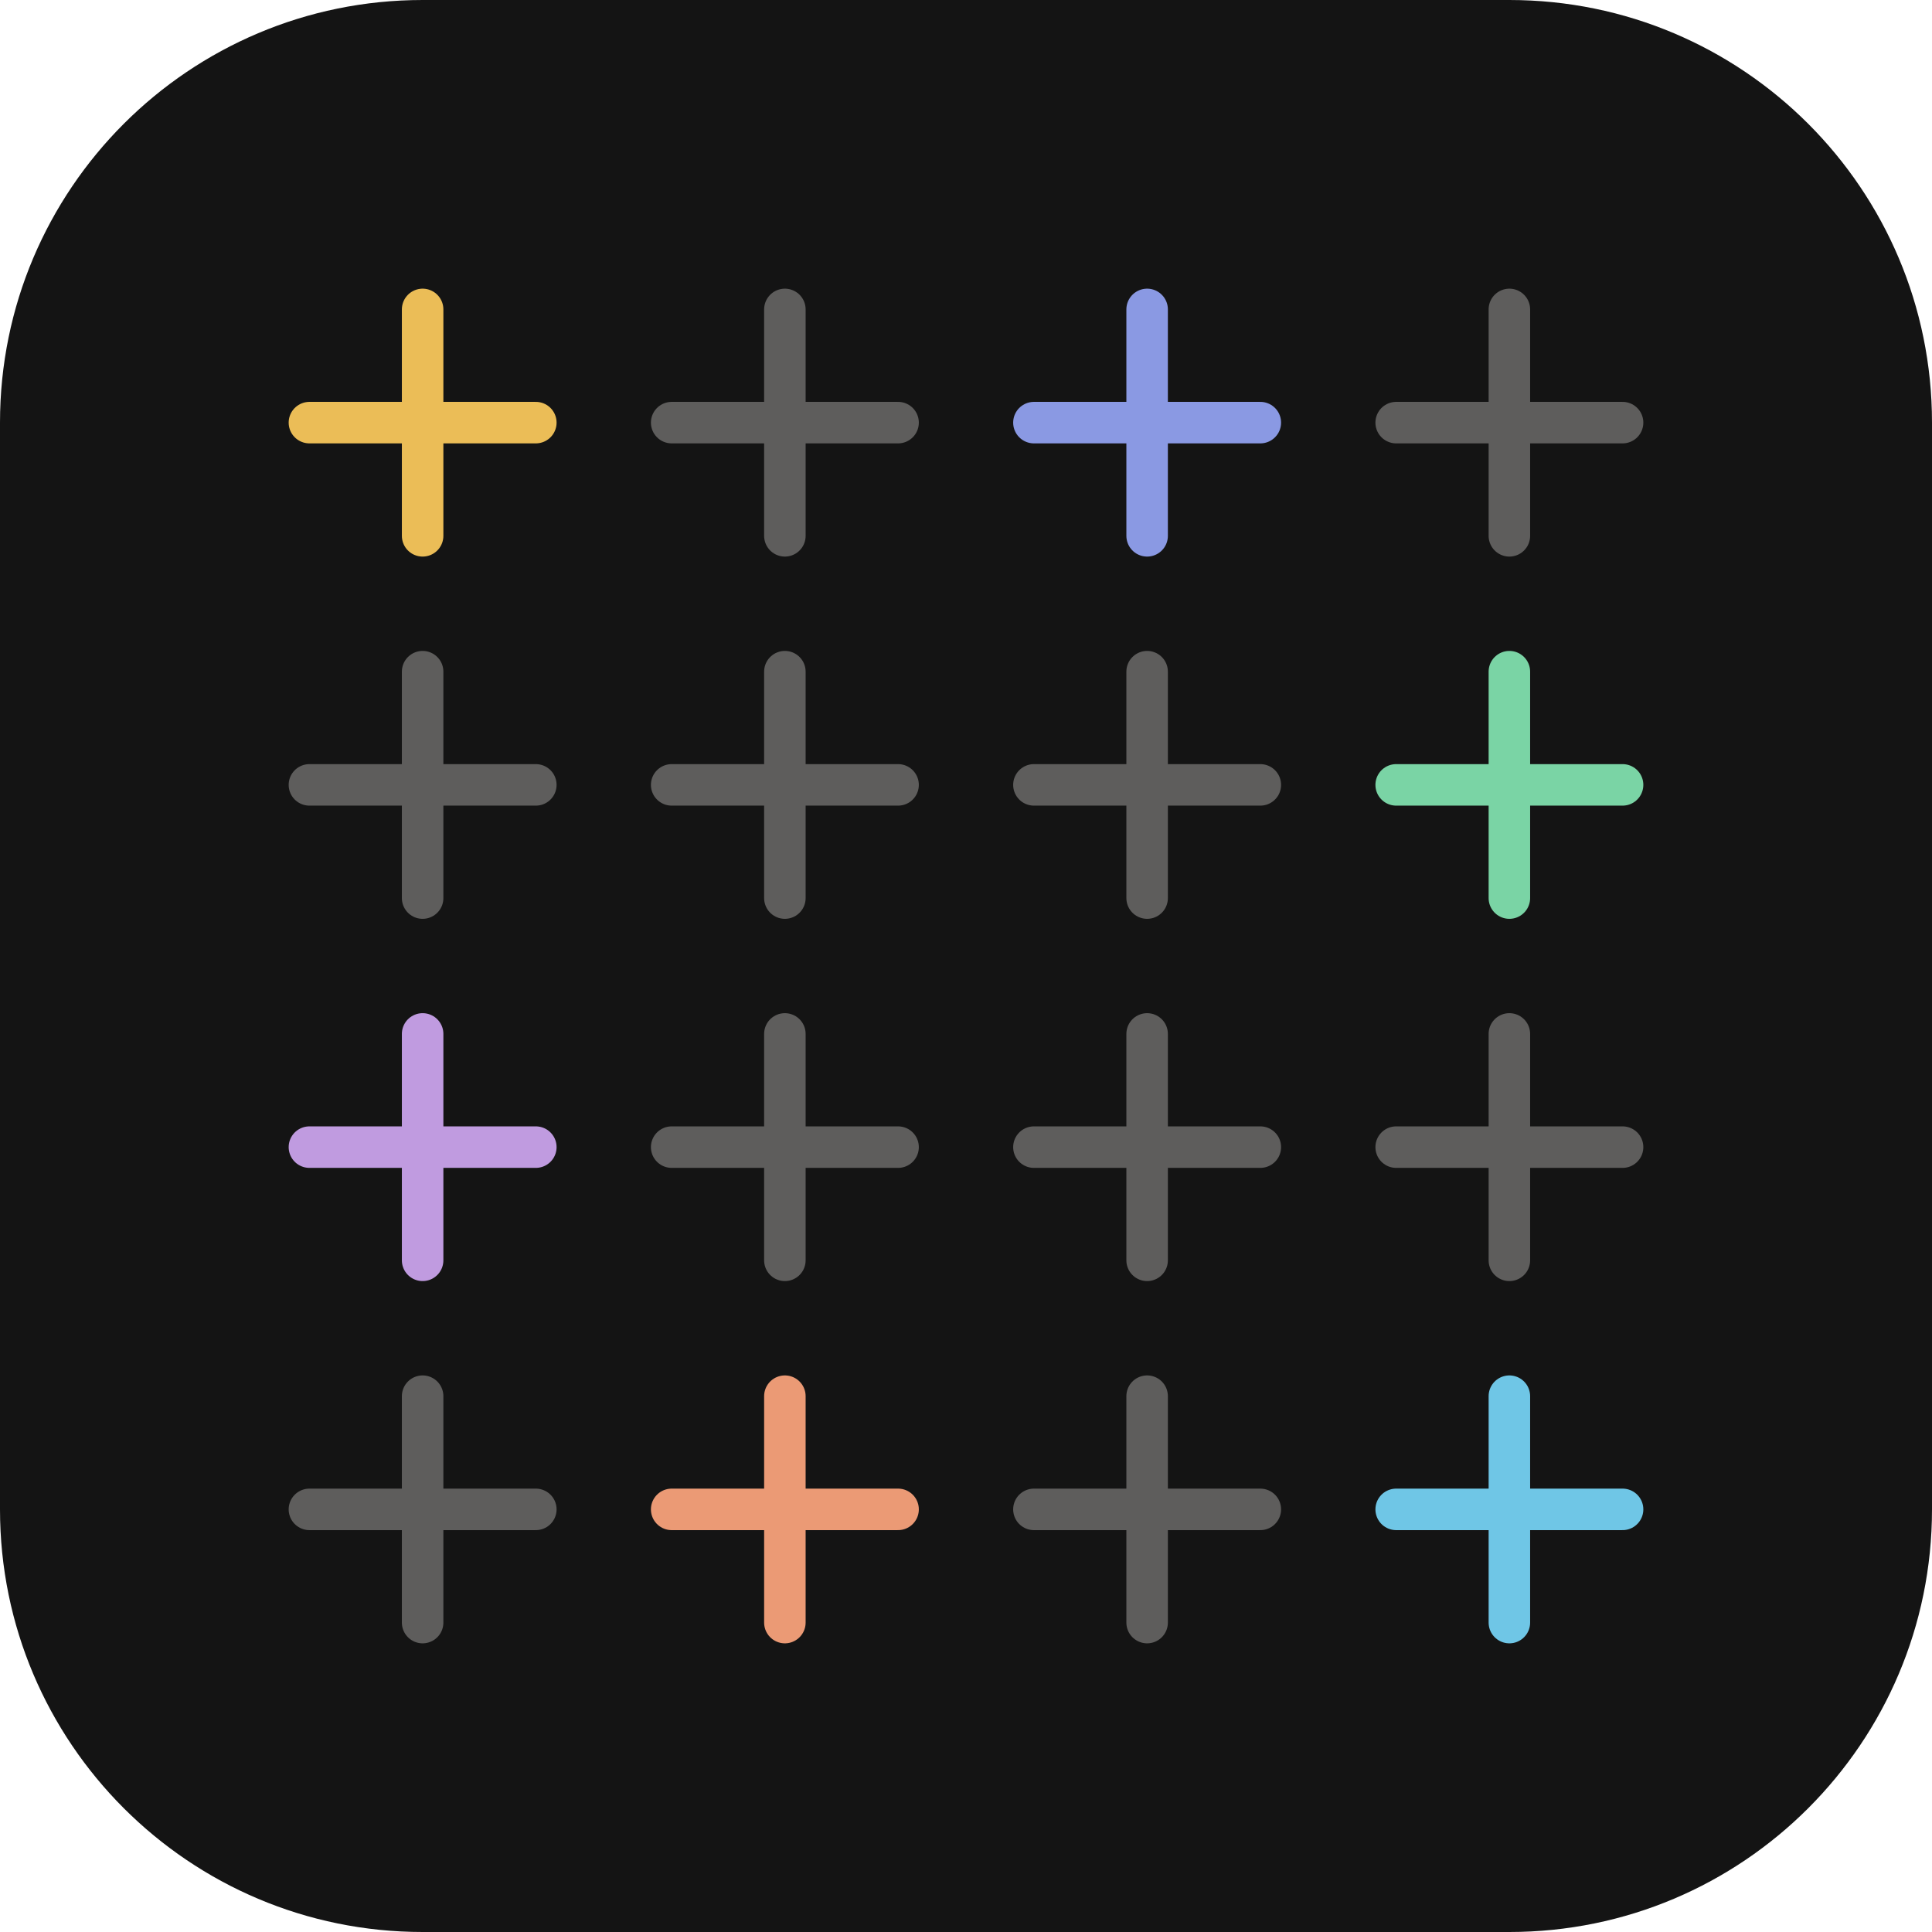
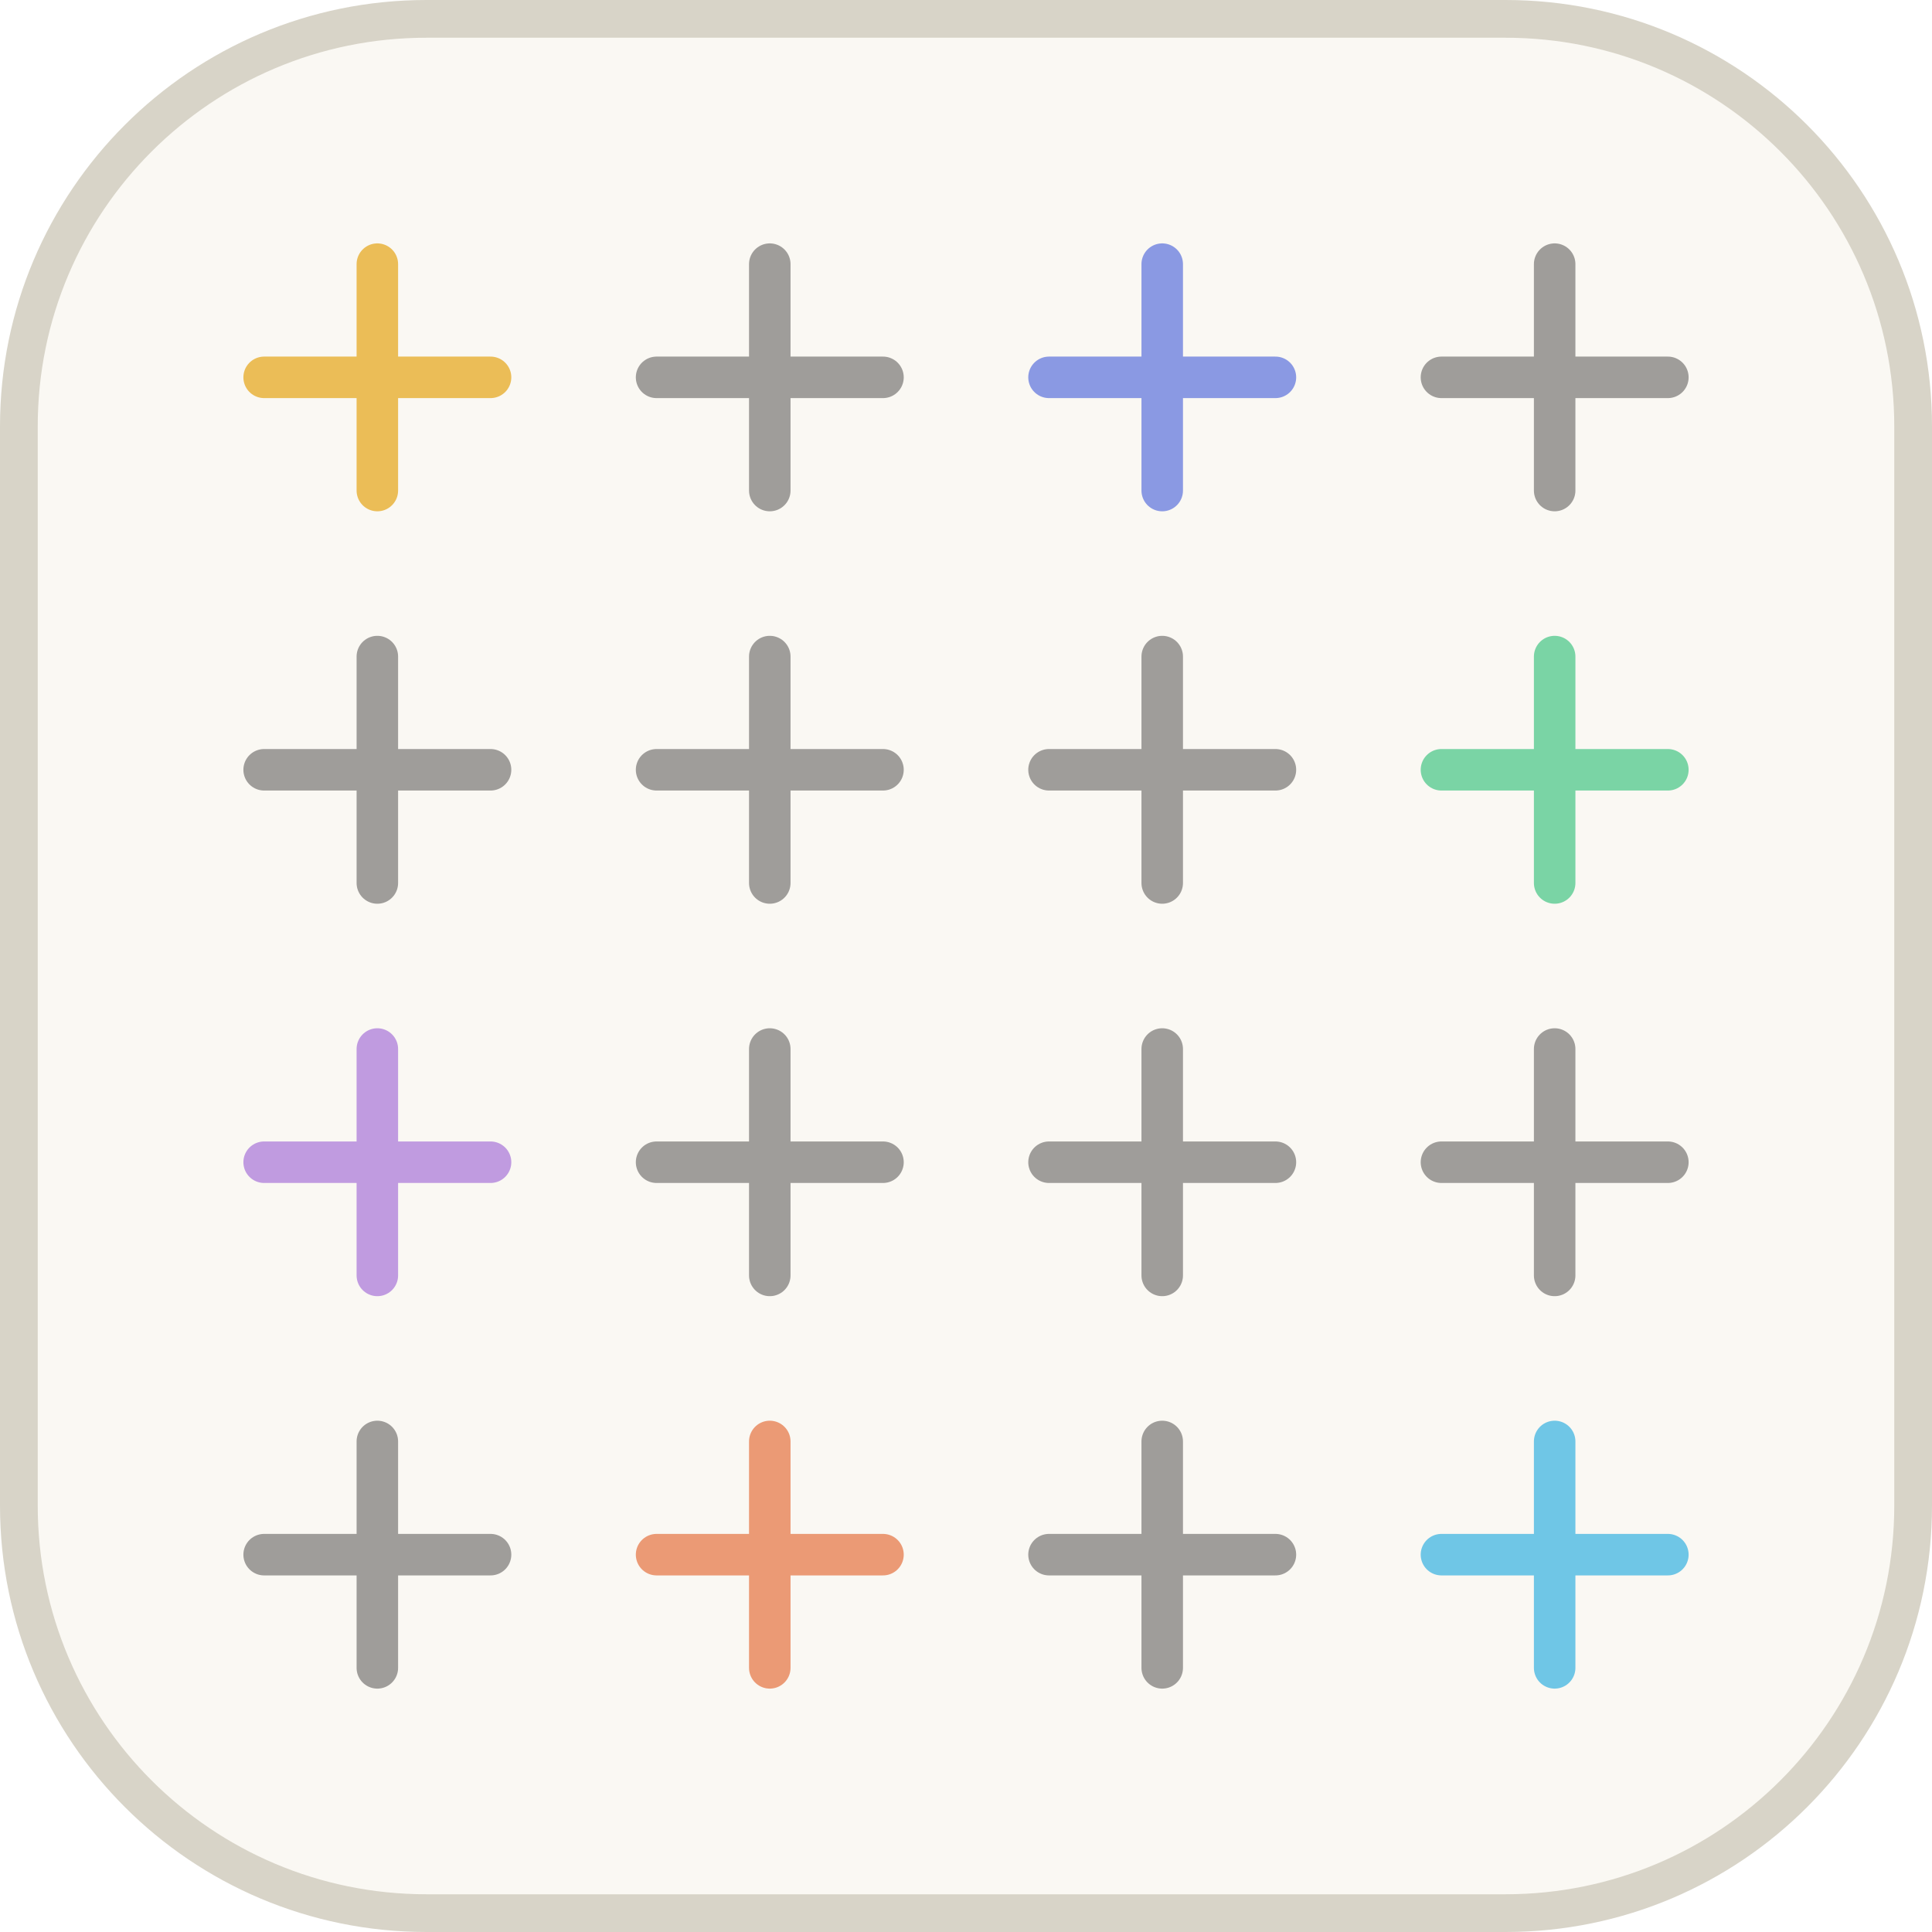
<svg xmlns="http://www.w3.org/2000/svg" viewBox="0 0 512 512" role="img" aria-labelledby="t">
-   <rect width="512" height="512" rx="112" fill="#141414" />
-   <path d="M112 82v60M82 112h60" stroke="#ebbd57" stroke-width="11" stroke-linecap="round" fill="none" />
-   <path d="M208 82v60M178 112h60" stroke="#faf8f3" stroke-opacity="0.32" stroke-width="11" stroke-linecap="round" fill="none" />
-   <path d="M304 82v60M274 112h60" stroke="#8a99e3" stroke-width="11" stroke-linecap="round" fill="none" />
-   <path d="M400 82v60M370 112h60" stroke="#faf8f3" stroke-opacity="0.32" stroke-width="11" stroke-linecap="round" fill="none" />
-   <path d="M112 178v60M82 208h60" stroke="#faf8f3" stroke-opacity="0.32" stroke-width="11" stroke-linecap="round" fill="none" />
-   <path d="M208 178v60M178 208h60" stroke="#faf8f3" stroke-opacity="0.32" stroke-width="11" stroke-linecap="round" fill="none" />
-   <path d="M304 178v60M274 208h60" stroke="#faf8f3" stroke-opacity="0.32" stroke-width="11" stroke-linecap="round" fill="none" />
-   <path d="M400 178v60M370 208h60" stroke="#7ad4a5" stroke-width="11" stroke-linecap="round" fill="none" />
-   <path d="M112 274v60M82 304h60" stroke="#c09be0" stroke-width="11" stroke-linecap="round" fill="none" />
-   <path d="M208 274v60M178 304h60" stroke="#faf8f3" stroke-opacity="0.32" stroke-width="11" stroke-linecap="round" fill="none" />
-   <path d="M304 274v60M274 304h60" stroke="#faf8f3" stroke-opacity="0.32" stroke-width="11" stroke-linecap="round" fill="none" />
-   <path d="M400 274v60M370 304h60" stroke="#faf8f3" stroke-opacity="0.32" stroke-width="11" stroke-linecap="round" fill="none" />
-   <path d="M112 370v60M82 400h60" stroke="#faf8f3" stroke-opacity="0.32" stroke-width="11" stroke-linecap="round" fill="none" />
-   <path d="M208 370v60M178 400h60" stroke="#eb9a75" stroke-width="11" stroke-linecap="round" fill="none" />
-   <path d="M304 370v60M274 400h60" stroke="#faf8f3" stroke-opacity="0.32" stroke-width="11" stroke-linecap="round" fill="none" />
-   <path d="M400 370v60M370 400h60" stroke="#6fc6e6" stroke-width="11" stroke-linecap="round" fill="none" />
+   <rect x="5" y="5" width="502" height="502" rx="108" fill="#faf8f3" stroke="#d8d4c8" stroke-width="10" />
+   <path d="M100 70v60M70 100h60" stroke="#ebbd57" stroke-width="11" stroke-linecap="round" fill="none" />
+   <path d="M204 70v60M174 100h60" stroke="#181614" stroke-opacity="0.4" stroke-width="11" stroke-linecap="round" fill="none" />
+   <path d="M308 70v60M278 100h60" stroke="#8a99e3" stroke-width="11" stroke-linecap="round" fill="none" />
+   <path d="M412 70v60M382 100h60" stroke="#181614" stroke-opacity="0.4" stroke-width="11" stroke-linecap="round" fill="none" />
+   <path d="M100 174v60M70 204h60" stroke="#181614" stroke-opacity="0.4" stroke-width="11" stroke-linecap="round" fill="none" />
+   <path d="M204 174v60M174 204h60" stroke="#181614" stroke-opacity="0.4" stroke-width="11" stroke-linecap="round" fill="none" />
+   <path d="M308 174v60M278 204h60" stroke="#181614" stroke-opacity="0.4" stroke-width="11" stroke-linecap="round" fill="none" />
+   <path d="M412 174v60M382 204h60" stroke="#7ad4a5" stroke-width="11" stroke-linecap="round" fill="none" />
+   <path d="M100 278v60M70 308h60" stroke="#c09be0" stroke-width="11" stroke-linecap="round" fill="none" />
+   <path d="M204 278v60M174 308h60" stroke="#181614" stroke-opacity="0.4" stroke-width="11" stroke-linecap="round" fill="none" />
+   <path d="M308 278v60M278 308h60" stroke="#181614" stroke-opacity="0.4" stroke-width="11" stroke-linecap="round" fill="none" />
+   <path d="M412 278v60M382 308h60" stroke="#181614" stroke-opacity="0.4" stroke-width="11" stroke-linecap="round" fill="none" />
+   <path d="M100 382v60M70 412h60" stroke="#181614" stroke-opacity="0.4" stroke-width="11" stroke-linecap="round" fill="none" />
+   <path d="M204 382v60M174 412h60" stroke="#eb9a75" stroke-width="11" stroke-linecap="round" fill="none" />
+   <path d="M308 382v60M278 412h60" stroke="#181614" stroke-opacity="0.4" stroke-width="11" stroke-linecap="round" fill="none" />
+   <path d="M412 382v60M382 412h60" stroke="#6fc6e6" stroke-width="11" stroke-linecap="round" fill="none" />
</svg>
